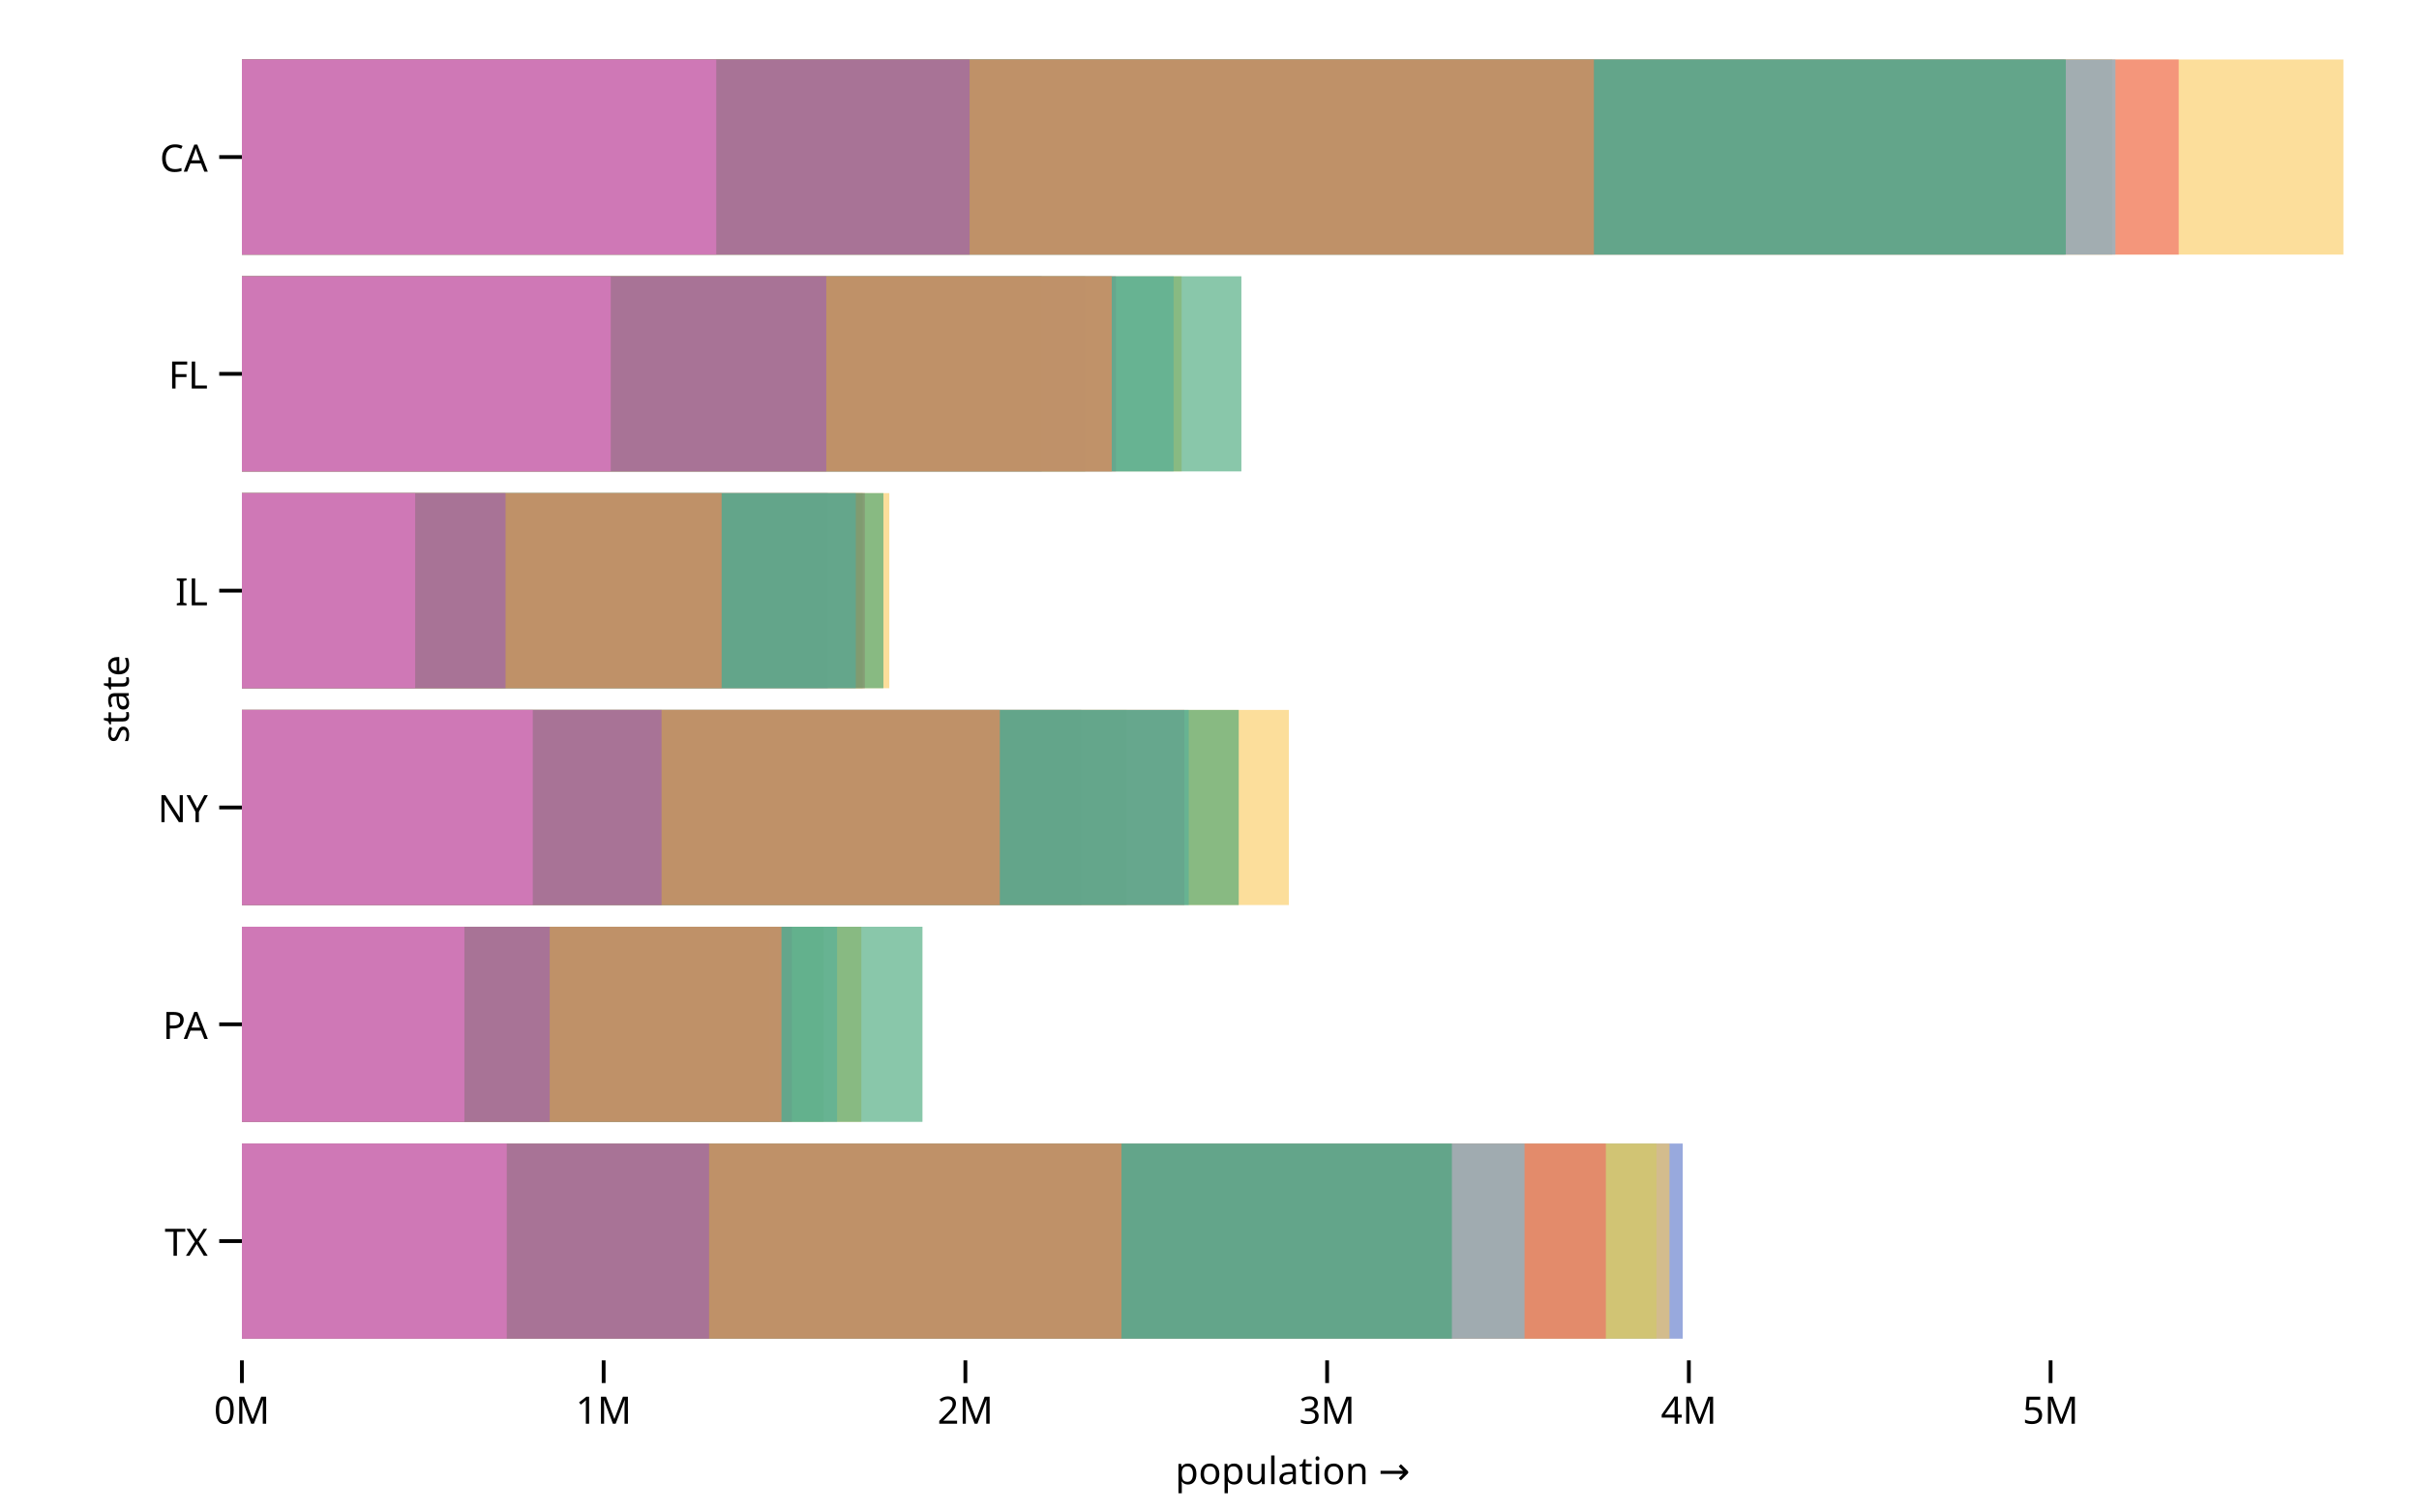
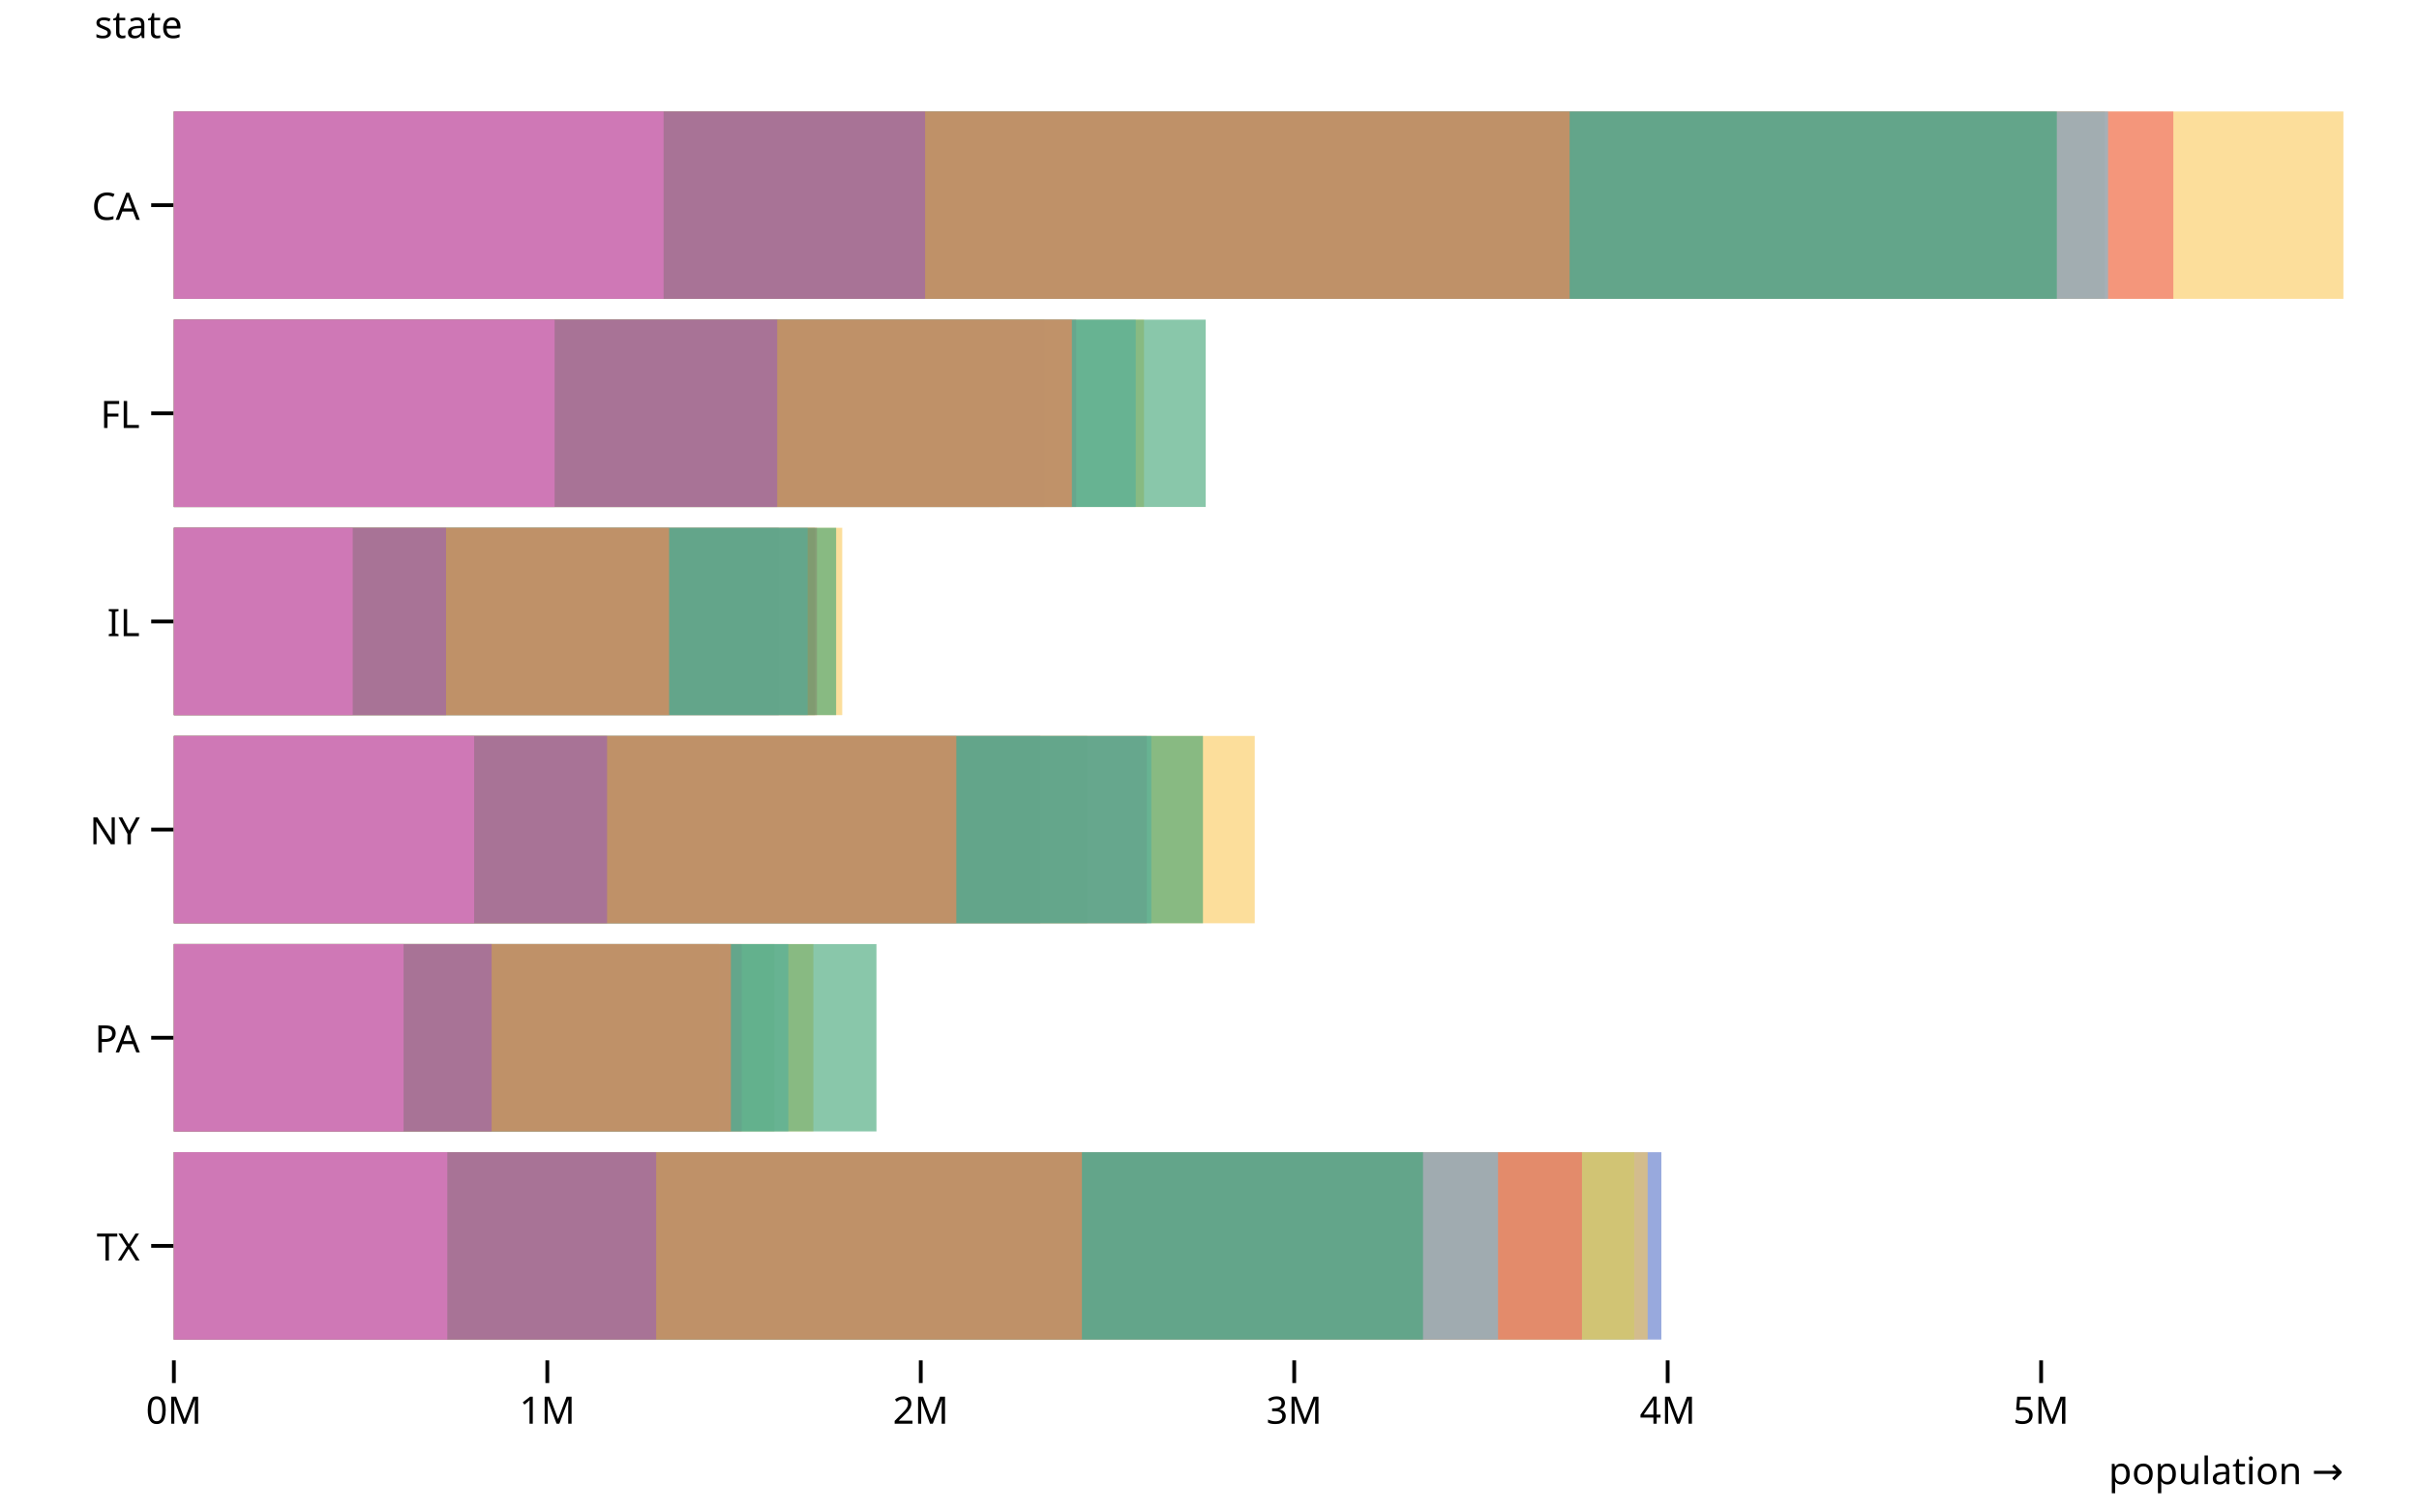
<svg xmlns="http://www.w3.org/2000/svg" width="640" height="400" viewBox="0 0 640 400">
-   <line x1="64" y1="360" x2="64" y2="366" stroke="currentColor" stroke-width="1" />
-   <line x1="159.706" y1="360" x2="159.706" y2="366" stroke="currentColor" stroke-width="1" />
-   <line x1="255.412" y1="360" x2="255.412" y2="366" stroke="currentColor" stroke-width="1" />
-   <line x1="351.118" y1="360" x2="351.118" y2="366" stroke="currentColor" stroke-width="1" />
-   <line x1="446.824" y1="360" x2="446.824" y2="366" stroke="currentColor" stroke-width="1" />
-   <line x1="542.53" y1="360" x2="542.53" y2="366" stroke="currentColor" stroke-width="1" />
-   <text x="64" y="369" font-family="system-ui, sans-serif" font-size="10" text-anchor="middle" dominant-baseline="text-before-edge" fill="currentColor">0M</text>
-   <text x="159.706" y="369" font-family="system-ui, sans-serif" font-size="10" text-anchor="middle" dominant-baseline="text-before-edge" fill="currentColor">1M</text>
-   <text x="255.412" y="369" font-family="system-ui, sans-serif" font-size="10" text-anchor="middle" dominant-baseline="text-before-edge" fill="currentColor">2M</text>
-   <text x="351.118" y="369" font-family="system-ui, sans-serif" font-size="10" text-anchor="middle" dominant-baseline="text-before-edge" fill="currentColor">3M</text>
-   <text x="446.824" y="369" font-family="system-ui, sans-serif" font-size="10" text-anchor="middle" dominant-baseline="text-before-edge" fill="currentColor">4M</text>
-   <text x="542.53" y="369" font-family="system-ui, sans-serif" font-size="10" text-anchor="middle" dominant-baseline="text-before-edge" fill="currentColor">5M</text>
-   <text x="342" y="385" font-family="system-ui, sans-serif" font-size="10" text-anchor="middle" dominant-baseline="text-before-edge" fill="currentColor">population →</text>
-   <line x1="64" y1="41.557" x2="58" y2="41.557" stroke="currentColor" stroke-width="1" />
-   <line x1="64" y1="98.934" x2="58" y2="98.934" stroke="currentColor" stroke-width="1" />
-   <line x1="64" y1="156.311" x2="58" y2="156.311" stroke="currentColor" stroke-width="1" />
-   <line x1="64" y1="213.689" x2="58" y2="213.689" stroke="currentColor" stroke-width="1" />
-   <line x1="64" y1="271.066" x2="58" y2="271.066" stroke="currentColor" stroke-width="1" />
-   <line x1="64" y1="328.443" x2="58" y2="328.443" stroke="currentColor" stroke-width="1" />
-   <text x="55" y="41.557" font-family="system-ui, sans-serif" font-size="10" text-anchor="end" dominant-baseline="central" fill="currentColor">CA</text>
-   <text x="55" y="98.934" font-family="system-ui, sans-serif" font-size="10" text-anchor="end" dominant-baseline="central" fill="currentColor">FL</text>
-   <text x="55" y="156.311" font-family="system-ui, sans-serif" font-size="10" text-anchor="end" dominant-baseline="central" fill="currentColor">IL</text>
-   <text x="55" y="213.689" font-family="system-ui, sans-serif" font-size="10" text-anchor="end" dominant-baseline="central" fill="currentColor">NY</text>
-   <text x="55" y="271.066" font-family="system-ui, sans-serif" font-size="10" text-anchor="end" dominant-baseline="central" fill="currentColor">PA</text>
-   <text x="55" y="328.443" font-family="system-ui, sans-serif" font-size="10" text-anchor="end" dominant-baseline="central" fill="currentColor">TX</text>
-   <text x="37" y="185" transform="rotate(-90,37,185)" font-family="system-ui, sans-serif" font-size="10" text-anchor="middle" dominant-baseline="text-after-edge" fill="currentColor">state</text>
-   <rect x="64" y="15.738" width="482.209" height="51.639" fill="#5470c6" fill-opacity="0.6" />
-   <rect x="64" y="15.738" width="494.833" height="51.639" fill="#91cc75" fill-opacity="0.6" />
-   <rect x="64" y="15.738" width="556" height="51.639" fill="#fac858" fill-opacity="0.6" />
-   <rect x="64" y="15.738" width="512.421" height="51.639" fill="#ee6666" fill-opacity="0.6" />
-   <rect x="64" y="15.738" width="495.686" height="51.639" fill="#73c0de" fill-opacity="0.6" />
-   <rect x="64" y="15.738" width="482.559" height="51.639" fill="#3ba272" fill-opacity="0.6" />
-   <rect x="64" y="15.738" width="357.698" height="51.639" fill="#fc8452" fill-opacity="0.6" />
-   <rect x="64" y="15.738" width="192.53" height="51.639" fill="#9a60b4" fill-opacity="0.6" />
-   <rect x="64" y="15.738" width="125.506" height="51.639" fill="#ea7ccc" fill-opacity="0.6" />
-   <rect x="64" y="302.623" width="381.206" height="51.639" fill="#5470c6" fill-opacity="0.6" />
-   <rect x="64" y="302.623" width="374.261" height="51.639" fill="#91cc75" fill-opacity="0.6" />
-   <rect x="64" y="302.623" width="377.699" height="51.639" fill="#fac858" fill-opacity="0.6" />
-   <rect x="64" y="302.623" width="360.863" height="51.639" fill="#ee6666" fill-opacity="0.6" />
-   <rect x="64" y="302.623" width="339.349" height="51.639" fill="#73c0de" fill-opacity="0.6" />
-   <rect x="64" y="302.623" width="320.13" height="51.639" fill="#3ba272" fill-opacity="0.6" />
-   <rect x="64" y="302.623" width="232.709" height="51.639" fill="#fc8452" fill-opacity="0.6" />
-   <rect x="64" y="302.623" width="123.603" height="51.639" fill="#9a60b4" fill-opacity="0.6" />
-   <rect x="64" y="302.623" width="70.074" height="51.639" fill="#ea7ccc" fill-opacity="0.6" />
-   <rect x="64" y="73.115" width="211.607" height="51.639" fill="#5470c6" fill-opacity="0.6" />
-   <rect x="64" y="73.115" width="223.101" height="51.639" fill="#91cc75" fill-opacity="0.6" />
-   <rect x="64" y="73.115" width="248.628" height="51.639" fill="#fac858" fill-opacity="0.6" />
-   <rect x="64" y="73.115" width="231.243" height="51.639" fill="#ee6666" fill-opacity="0.6" />
-   <rect x="64" y="73.115" width="246.498" height="51.639" fill="#73c0de" fill-opacity="0.6" />
-   <rect x="64" y="73.115" width="264.434" height="51.639" fill="#3ba272" fill-opacity="0.6" />
-   <rect x="64" y="73.115" width="230.14" height="51.639" fill="#fc8452" fill-opacity="0.6" />
-   <rect x="64" y="73.115" width="154.618" height="51.639" fill="#9a60b4" fill-opacity="0.6" />
-   <rect x="64" y="73.115" width="97.579" height="51.639" fill="#ea7ccc" fill-opacity="0.6" />
-   <rect x="64" y="187.869" width="222.033" height="51.639" fill="#5470c6" fill-opacity="0.6" />
-   <rect x="64" y="187.869" width="234.058" height="51.639" fill="#91cc75" fill-opacity="0.6" />
-   <rect x="64" y="187.869" width="276.999" height="51.639" fill="#fac858" fill-opacity="0.6" />
-   <rect x="64" y="187.869" width="249.348" height="51.639" fill="#ee6666" fill-opacity="0.6" />
-   <rect x="64" y="187.869" width="250.494" height="51.639" fill="#73c0de" fill-opacity="0.6" />
-   <rect x="64" y="187.869" width="263.73" height="51.639" fill="#3ba272" fill-opacity="0.6" />
-   <rect x="64" y="187.869" width="200.524" height="51.639" fill="#fc8452" fill-opacity="0.6" />
-   <rect x="64" y="187.869" width="111.024" height="51.639" fill="#9a60b4" fill-opacity="0.6" />
-   <rect x="64" y="187.869" width="76.956" height="51.639" fill="#ea7ccc" fill-opacity="0.6" />
-   <rect x="64" y="130.492" width="155.013" height="51.639" fill="#5470c6" fill-opacity="0.6" />
-   <rect x="64" y="130.492" width="164.23" height="51.639" fill="#91cc75" fill-opacity="0.6" />
-   <rect x="64" y="130.492" width="171.289" height="51.639" fill="#fac858" fill-opacity="0.6" />
-   <rect x="64" y="130.492" width="164.801" height="51.639" fill="#ee6666" fill-opacity="0.6" />
-   <rect x="64" y="130.492" width="162.42" height="51.639" fill="#73c0de" fill-opacity="0.6" />
-   <rect x="64" y="130.492" width="169.722" height="51.639" fill="#3ba272" fill-opacity="0.6" />
-   <rect x="64" y="130.492" width="126.918" height="51.639" fill="#fc8452" fill-opacity="0.6" />
-   <rect x="64" y="130.492" width="69.753" height="51.639" fill="#9a60b4" fill-opacity="0.6" />
-   <rect x="64" y="130.492" width="45.838" height="51.639" fill="#ea7ccc" fill-opacity="0.6" />
-   <rect x="64" y="245.246" width="139.629" height="51.639" fill="#5470c6" fill-opacity="0.6" />
-   <rect x="64" y="245.246" width="153.897" height="51.639" fill="#91cc75" fill-opacity="0.6" />
-   <rect x="64" y="245.246" width="163.892" height="51.639" fill="#fac858" fill-opacity="0.6" />
-   <rect x="64" y="245.246" width="145.512" height="51.639" fill="#ee6666" fill-opacity="0.6" />
-   <rect x="64" y="245.246" width="157.464" height="51.639" fill="#73c0de" fill-opacity="0.6" />
-   <rect x="64" y="245.246" width="180.059" height="51.639" fill="#3ba272" fill-opacity="0.6" />
-   <rect x="64" y="245.246" width="142.749" height="51.639" fill="#fc8452" fill-opacity="0.6" />
-   <rect x="64" y="245.246" width="81.436" height="51.639" fill="#9a60b4" fill-opacity="0.6" />
-   <rect x="64" y="245.246" width="58.866" height="51.639" fill="#ea7ccc" fill-opacity="0.6" />
+   <line x1="46" y1="360" x2="46" y2="366" stroke="currentColor" stroke-width="1" />
+   <line x1="144.804" y1="360" x2="144.804" y2="366" stroke="currentColor" stroke-width="1" />
+   <line x1="243.609" y1="360" x2="243.609" y2="366" stroke="currentColor" stroke-width="1" />
+   <line x1="342.413" y1="360" x2="342.413" y2="366" stroke="currentColor" stroke-width="1" />
+   <line x1="441.218" y1="360" x2="441.218" y2="366" stroke="currentColor" stroke-width="1" />
+   <line x1="540.022" y1="360" x2="540.022" y2="366" stroke="currentColor" stroke-width="1" />
+   <text x="46" y="369" font-family="system-ui, sans-serif" font-size="10" text-anchor="middle" dominant-baseline="text-before-edge" fill="currentColor">0M</text>
+   <text x="144.804" y="369" font-family="system-ui, sans-serif" font-size="10" text-anchor="middle" dominant-baseline="text-before-edge" fill="currentColor">1M</text>
+   <text x="243.609" y="369" font-family="system-ui, sans-serif" font-size="10" text-anchor="middle" dominant-baseline="text-before-edge" fill="currentColor">2M</text>
+   <text x="342.413" y="369" font-family="system-ui, sans-serif" font-size="10" text-anchor="middle" dominant-baseline="text-before-edge" fill="currentColor">3M</text>
+   <text x="441.218" y="369" font-family="system-ui, sans-serif" font-size="10" text-anchor="middle" dominant-baseline="text-before-edge" fill="currentColor">4M</text>
+   <text x="540.022" y="369" font-family="system-ui, sans-serif" font-size="10" text-anchor="middle" dominant-baseline="text-before-edge" fill="currentColor">5M</text>
+   <text x="620" y="385" font-family="system-ui, sans-serif" font-size="10" text-anchor="end" dominant-baseline="text-before-edge" fill="currentColor">population →</text>
+   <line x1="46" y1="54.295" x2="40" y2="54.295" stroke="currentColor" stroke-width="1" />
+   <line x1="46" y1="109.377" x2="40" y2="109.377" stroke="currentColor" stroke-width="1" />
+   <line x1="46" y1="164.459" x2="40" y2="164.459" stroke="currentColor" stroke-width="1" />
+   <line x1="46" y1="219.541" x2="40" y2="219.541" stroke="currentColor" stroke-width="1" />
+   <line x1="46" y1="274.623" x2="40" y2="274.623" stroke="currentColor" stroke-width="1" />
+   <line x1="46" y1="329.705" x2="40" y2="329.705" stroke="currentColor" stroke-width="1" />
+   <text x="37" y="54.295" font-family="system-ui, sans-serif" font-size="10" text-anchor="end" dominant-baseline="central" fill="currentColor">CA</text>
+   <text x="37" y="109.377" font-family="system-ui, sans-serif" font-size="10" text-anchor="end" dominant-baseline="central" fill="currentColor">FL</text>
+   <text x="37" y="164.459" font-family="system-ui, sans-serif" font-size="10" text-anchor="end" dominant-baseline="central" fill="currentColor">IL</text>
+   <text x="37" y="219.541" font-family="system-ui, sans-serif" font-size="10" text-anchor="end" dominant-baseline="central" fill="currentColor">NY</text>
+   <text x="37" y="274.623" font-family="system-ui, sans-serif" font-size="10" text-anchor="end" dominant-baseline="central" fill="currentColor">PA</text>
+   <text x="37" y="329.705" font-family="system-ui, sans-serif" font-size="10" text-anchor="end" dominant-baseline="central" fill="currentColor">TX</text>
+   <text x="25" y="13" font-family="system-ui, sans-serif" font-size="10" text-anchor="start" dominant-baseline="text-after-edge" fill="currentColor">state</text>
+   <rect x="46" y="29.508" width="497.82" height="49.574" fill="#5470c6" fill-opacity="0.6" />
+   <rect x="46" y="29.508" width="510.853" height="49.574" fill="#91cc75" fill-opacity="0.6" />
+   <rect x="46" y="29.508" width="574" height="49.574" fill="#fac858" fill-opacity="0.6" />
+   <rect x="46" y="29.508" width="529.01" height="49.574" fill="#ee6666" fill-opacity="0.6" />
+   <rect x="46" y="29.508" width="511.734" height="49.574" fill="#73c0de" fill-opacity="0.6" />
+   <rect x="46" y="29.508" width="498.181" height="49.574" fill="#3ba272" fill-opacity="0.6" />
+   <rect x="46" y="29.508" width="369.278" height="49.574" fill="#fc8452" fill-opacity="0.6" />
+   <rect x="46" y="29.508" width="198.763" height="49.574" fill="#9a60b4" fill-opacity="0.6" />
+   <rect x="46" y="29.508" width="129.57" height="49.574" fill="#ea7ccc" fill-opacity="0.6" />
+   <rect x="46" y="304.918" width="393.547" height="49.574" fill="#5470c6" fill-opacity="0.6" />
+   <rect x="46" y="304.918" width="386.378" height="49.574" fill="#91cc75" fill-opacity="0.6" />
+   <rect x="46" y="304.918" width="389.927" height="49.574" fill="#fac858" fill-opacity="0.6" />
+   <rect x="46" y="304.918" width="372.546" height="49.574" fill="#ee6666" fill-opacity="0.6" />
+   <rect x="46" y="304.918" width="350.335" height="49.574" fill="#73c0de" fill-opacity="0.6" />
+   <rect x="46" y="304.918" width="330.494" height="49.574" fill="#3ba272" fill-opacity="0.6" />
+   <rect x="46" y="304.918" width="240.242" height="49.574" fill="#fc8452" fill-opacity="0.6" />
+   <rect x="46" y="304.918" width="127.605" height="49.574" fill="#9a60b4" fill-opacity="0.6" />
+   <rect x="46" y="304.918" width="72.343" height="49.574" fill="#ea7ccc" fill-opacity="0.6" />
+   <rect x="46" y="84.59" width="218.458" height="49.574" fill="#5470c6" fill-opacity="0.6" />
+   <rect x="46" y="84.59" width="230.323" height="49.574" fill="#91cc75" fill-opacity="0.6" />
+   <rect x="46" y="84.59" width="256.677" height="49.574" fill="#fac858" fill-opacity="0.6" />
+   <rect x="46" y="84.59" width="238.729" height="49.574" fill="#ee6666" fill-opacity="0.6" />
+   <rect x="46" y="84.59" width="254.478" height="49.574" fill="#73c0de" fill-opacity="0.6" />
+   <rect x="46" y="84.59" width="272.995" height="49.574" fill="#3ba272" fill-opacity="0.6" />
+   <rect x="46" y="84.59" width="237.591" height="49.574" fill="#fc8452" fill-opacity="0.6" />
+   <rect x="46" y="84.59" width="159.623" height="49.574" fill="#9a60b4" fill-opacity="0.6" />
+   <rect x="46" y="84.59" width="100.738" height="49.574" fill="#ea7ccc" fill-opacity="0.6" />
+   <rect x="46" y="194.754" width="229.221" height="49.574" fill="#5470c6" fill-opacity="0.6" />
+   <rect x="46" y="194.754" width="241.635" height="49.574" fill="#91cc75" fill-opacity="0.6" />
+   <rect x="46" y="194.754" width="285.966" height="49.574" fill="#fac858" fill-opacity="0.6" />
+   <rect x="46" y="194.754" width="257.421" height="49.574" fill="#ee6666" fill-opacity="0.6" />
+   <rect x="46" y="194.754" width="258.604" height="49.574" fill="#73c0de" fill-opacity="0.6" />
+   <rect x="46" y="194.754" width="272.268" height="49.574" fill="#3ba272" fill-opacity="0.6" />
+   <rect x="46" y="194.754" width="207.016" height="49.574" fill="#fc8452" fill-opacity="0.6" />
+   <rect x="46" y="194.754" width="114.619" height="49.574" fill="#9a60b4" fill-opacity="0.6" />
+   <rect x="46" y="194.754" width="79.448" height="49.574" fill="#ea7ccc" fill-opacity="0.6" />
+   <rect x="46" y="139.672" width="160.032" height="49.574" fill="#5470c6" fill-opacity="0.6" />
+   <rect x="46" y="139.672" width="169.547" height="49.574" fill="#91cc75" fill-opacity="0.6" />
+   <rect x="46" y="139.672" width="176.834" height="49.574" fill="#fac858" fill-opacity="0.6" />
+   <rect x="46" y="139.672" width="170.137" height="49.574" fill="#ee6666" fill-opacity="0.6" />
+   <rect x="46" y="139.672" width="167.678" height="49.574" fill="#73c0de" fill-opacity="0.6" />
+   <rect x="46" y="139.672" width="175.216" height="49.574" fill="#3ba272" fill-opacity="0.6" />
+   <rect x="46" y="139.672" width="131.027" height="49.574" fill="#fc8452" fill-opacity="0.6" />
+   <rect x="46" y="139.672" width="72.011" height="49.574" fill="#9a60b4" fill-opacity="0.6" />
+   <rect x="46" y="139.672" width="47.322" height="49.574" fill="#ea7ccc" fill-opacity="0.6" />
+   <rect x="46" y="249.836" width="144.149" height="49.574" fill="#5470c6" fill-opacity="0.6" />
+   <rect x="46" y="249.836" width="158.879" height="49.574" fill="#91cc75" fill-opacity="0.6" />
+   <rect x="46" y="249.836" width="169.197" height="49.574" fill="#fac858" fill-opacity="0.6" />
+   <rect x="46" y="249.836" width="150.223" height="49.574" fill="#ee6666" fill-opacity="0.6" />
+   <rect x="46" y="249.836" width="162.562" height="49.574" fill="#73c0de" fill-opacity="0.6" />
+   <rect x="46" y="249.836" width="185.889" height="49.574" fill="#3ba272" fill-opacity="0.6" />
+   <rect x="46" y="249.836" width="147.37" height="49.574" fill="#fc8452" fill-opacity="0.6" />
+   <rect x="46" y="249.836" width="84.072" height="49.574" fill="#9a60b4" fill-opacity="0.6" />
+   <rect x="46" y="249.836" width="60.772" height="49.574" fill="#ea7ccc" fill-opacity="0.6" />
</svg>
